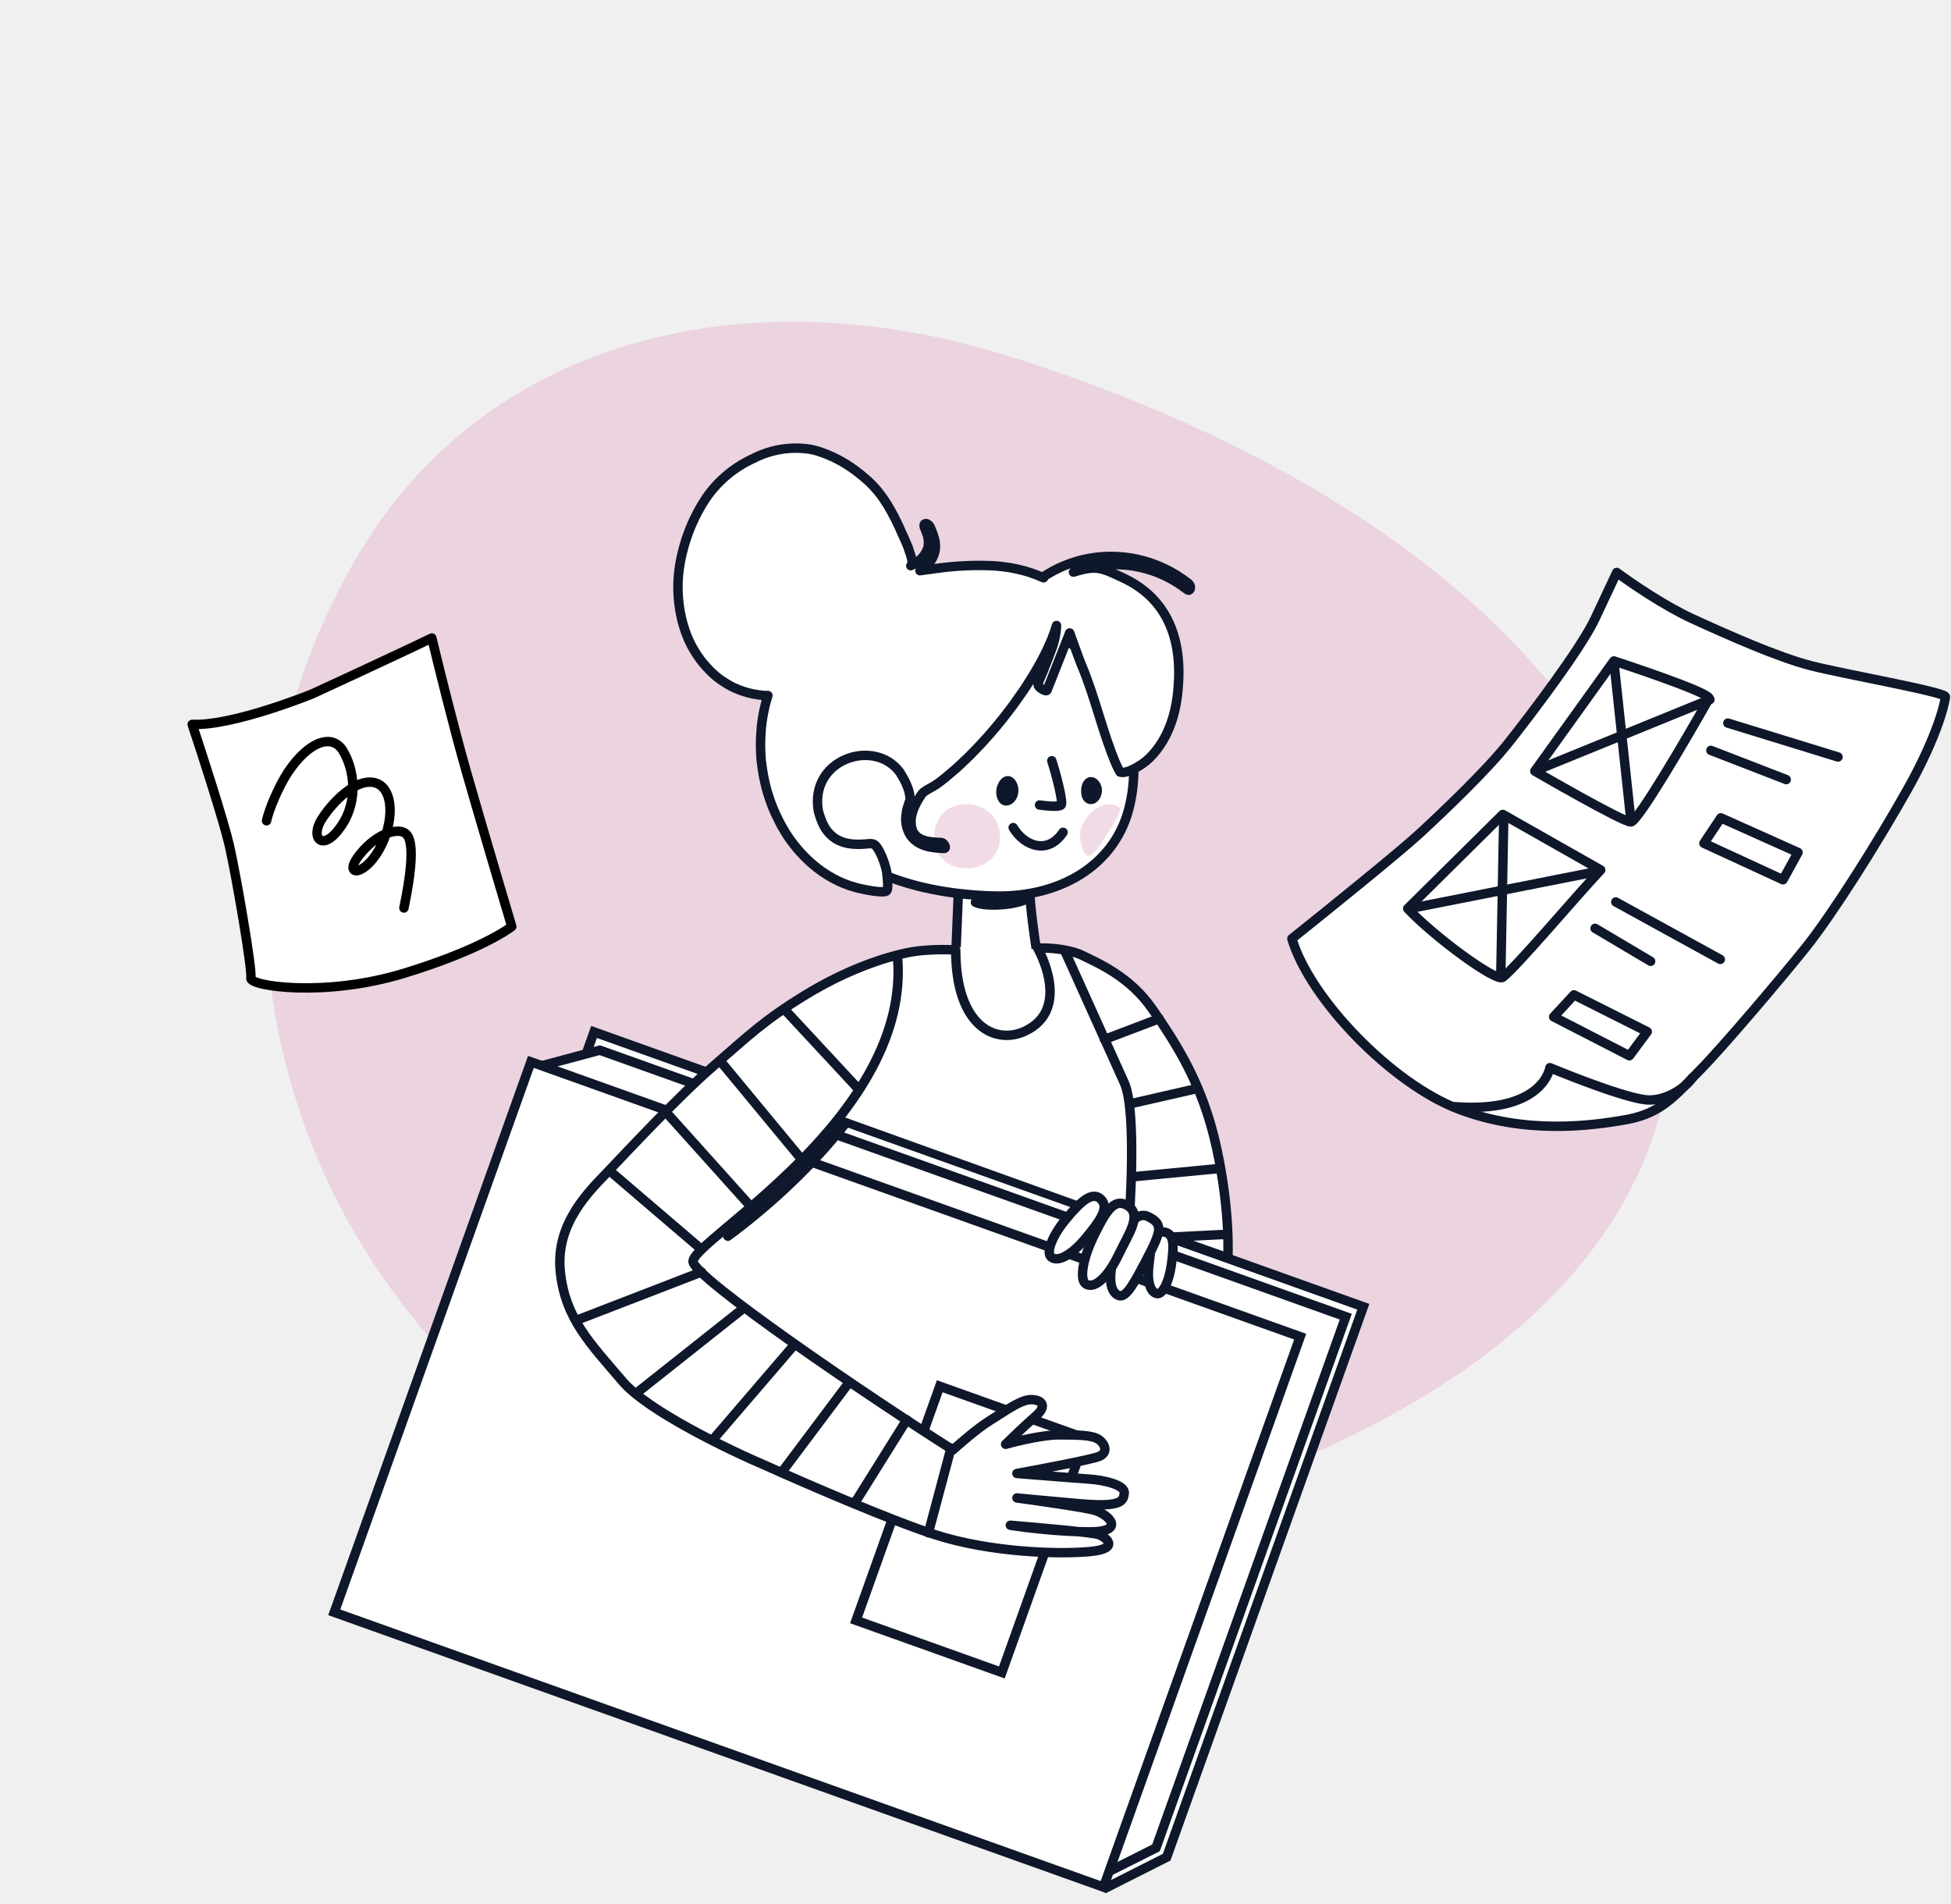
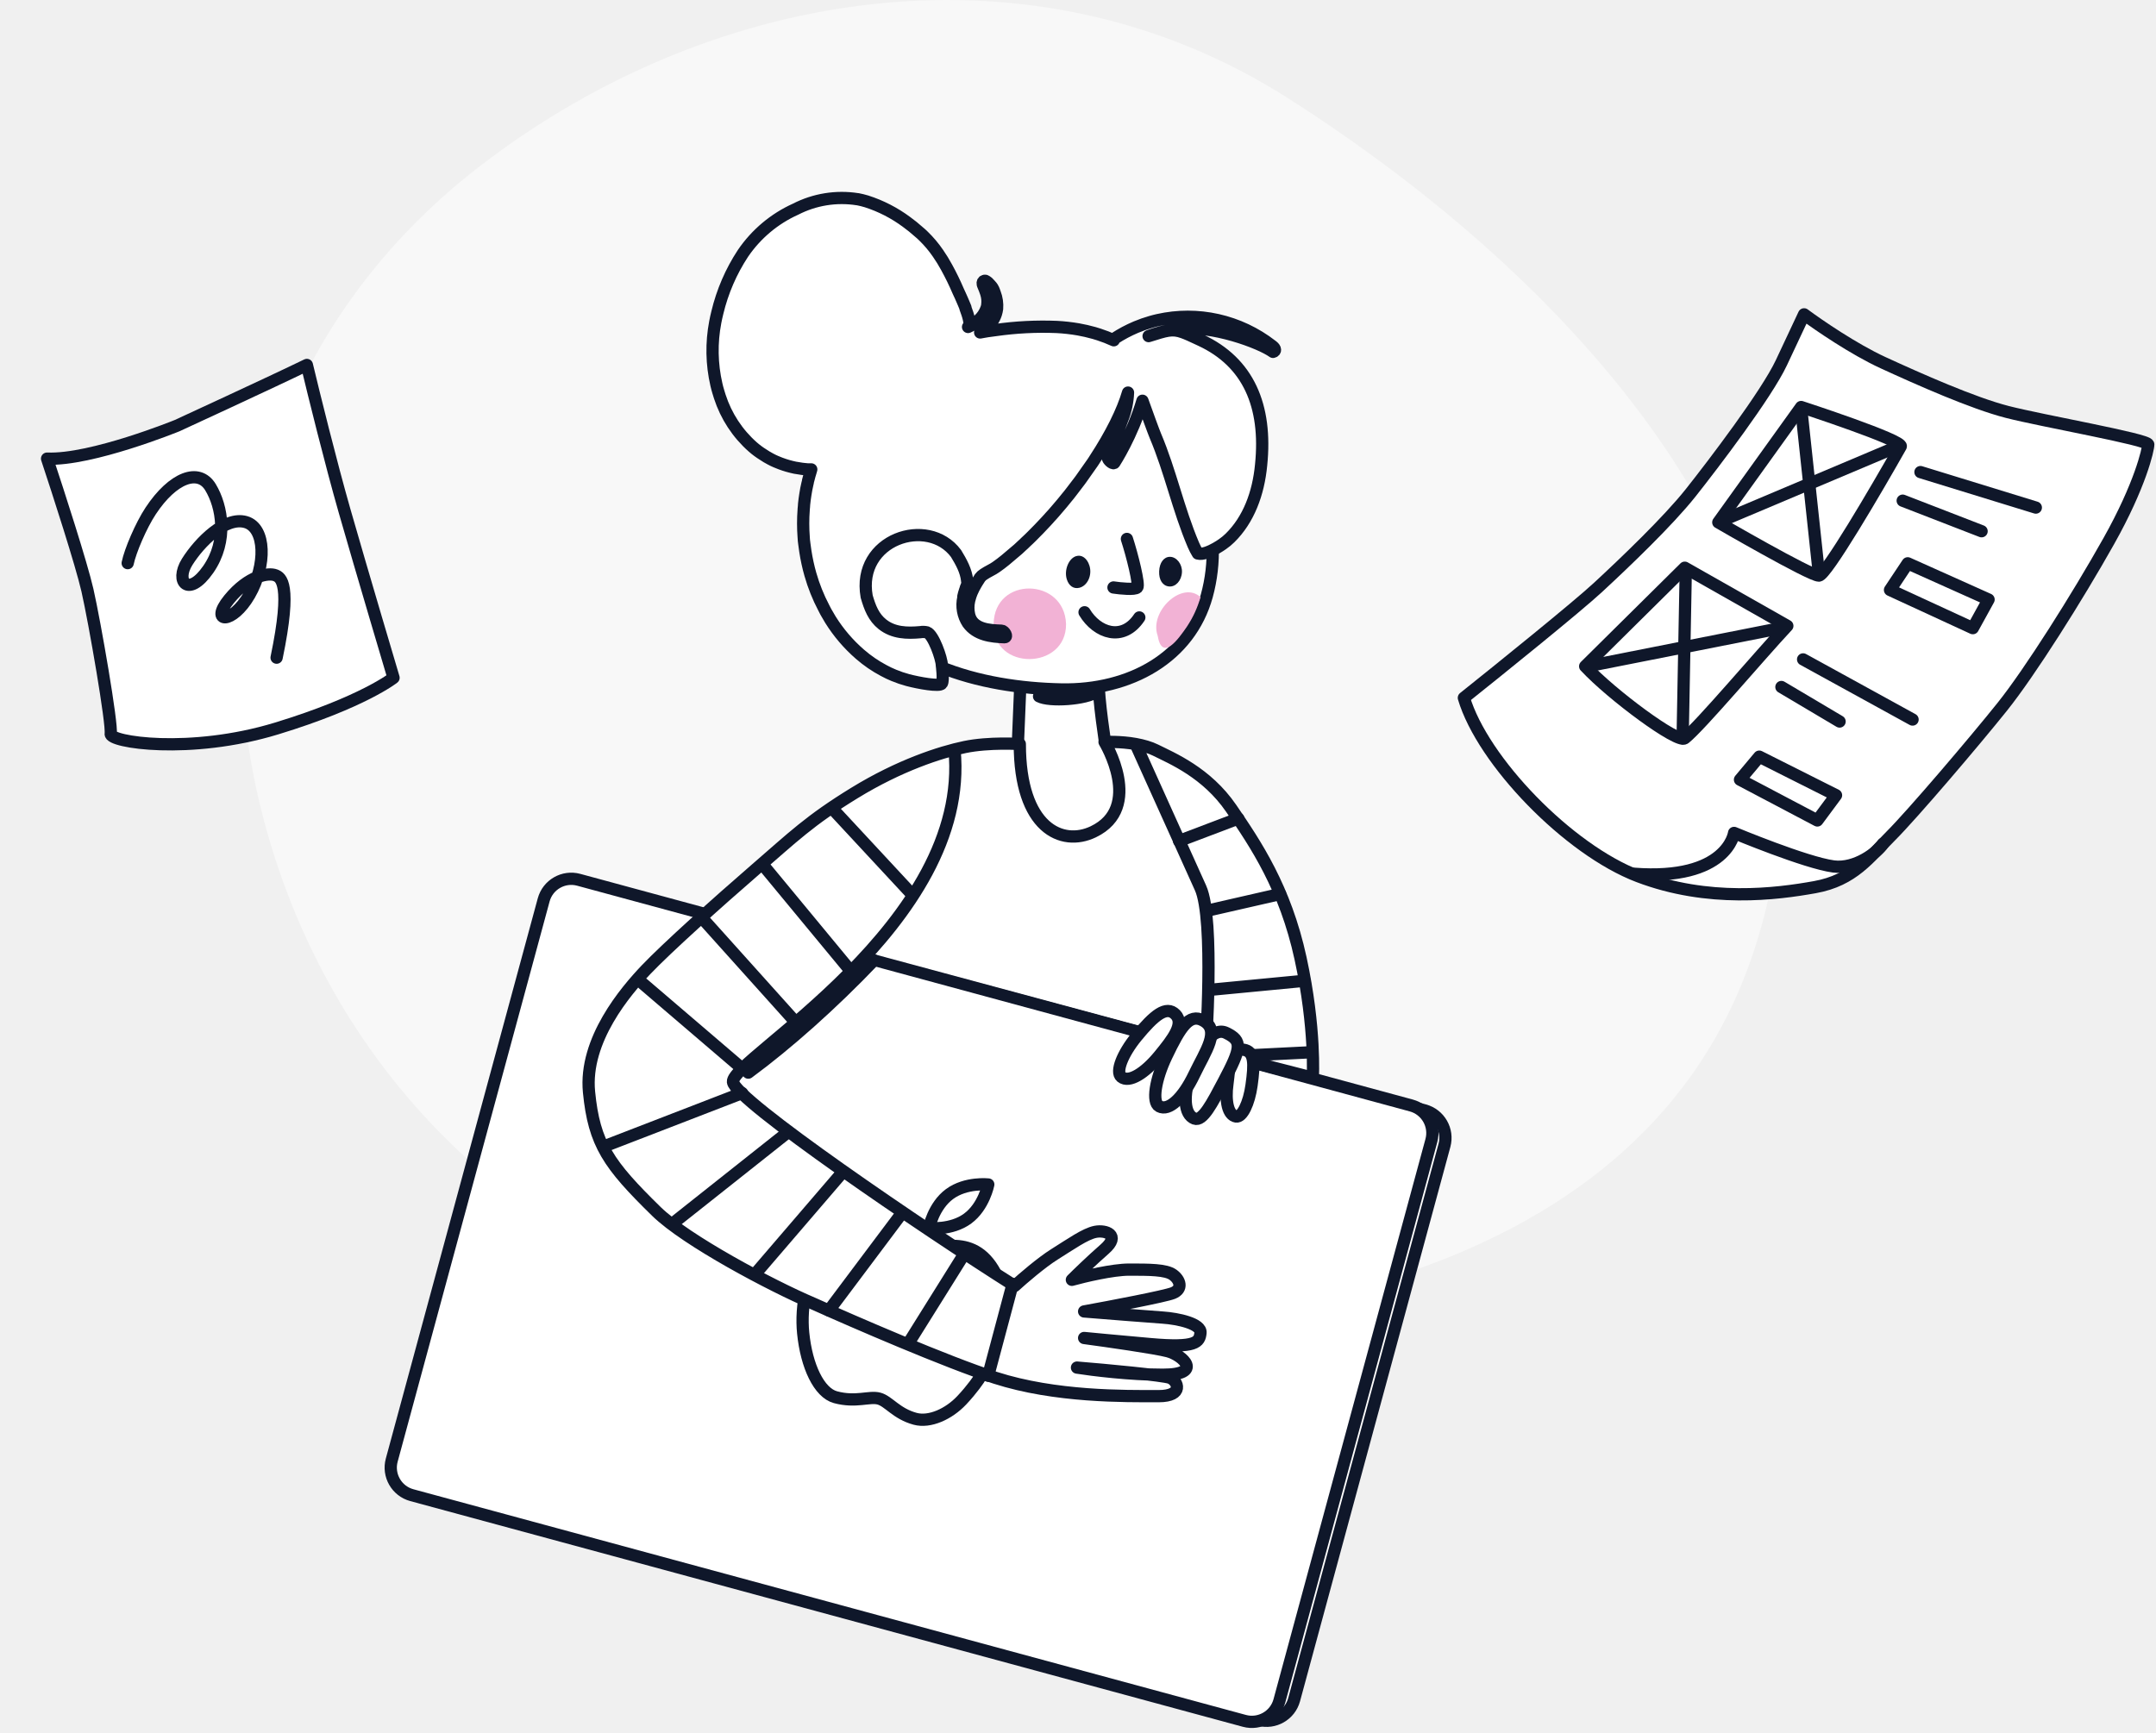
- <svg xmlns="http://www.w3.org/2000/svg" width="1036" height="1011" viewBox="0 0 1036 1011" fill="none">
-   <g style="mix-blend-mode:multiply" opacity="0.4">
-     <path fill-rule="evenodd" clip-rule="evenodd" d="M220.254 700.965C319.934 823.535 477.741 842.035 609.628 803.622C755.943 761.008 907.158 672.275 886.919 506.798C866.619 340.823 693.195 238.141 534.425 188.749C397.769 146.236 261.023 179.184 192.569 290.79C119.896 409.274 118.903 576.34 220.254 700.965Z" fill="#F2B2D5" />
-   </g>
-   <path d="M619.504 986.282L723.933 693.968L315.449 548.038L211.02 840.352L587.211 1002.6L619.504 986.282Z" fill="white" stroke="#0F172A" stroke-width="5" />
-   <path d="M613.844 981.332L664.063 840.76L714.621 699.238L318.489 557.72L287.685 565.975L186.383 849.535L589.515 993.553L613.844 981.332Z" fill="white" stroke="#0F172A" stroke-width="5" />
-   <path d="M585.976 1002.16L690.405 709.846L281.921 563.916L177.492 856.23L585.976 1002.16Z" fill="white" stroke="#0F172A" stroke-width="5" />
-   <rect width="132.033" height="82.192" transform="matrix(0.336424 -0.941711 -0.941711 -0.336424 531.992 888.166)" fill="white" stroke="#0F172A" stroke-width="5" />
-   <path d="M506 544.718L509.231 466L546.715 470.686C546.93 492.239 557.232 539.658 556.715 556.901C556.198 574.144 519.356 555.963 506 544.718Z" fill="white" stroke="#0F172A" stroke-width="5" stroke-linecap="round" stroke-linejoin="round" />
-   <path d="M517.983 479.172C522.929 481.825 540.71 480.735 546.085 476.838" stroke="#0F172A" stroke-width="5" stroke-linecap="round" stroke-linejoin="round" />
-   <path fill-rule="evenodd" clip-rule="evenodd" d="M566.111 339.819C535.625 318.696 498.834 324.838 471.607 342.118C441.401 361.289 413.104 391.178 428.482 427.167C443.906 463.264 489.72 475.083 528.747 475.844C562.338 476.499 591.018 460.134 599.159 430.495C607.803 399.03 597.108 361.295 566.111 339.819Z" fill="white" stroke="#0F172A" stroke-width="5" />
-   <path fill-rule="evenodd" clip-rule="evenodd" d="M496.007 444.153C496.371 420.925 530.287 421.63 531.049 444.19C531.247 466.591 495.418 467.024 496.007 444.153Z" fill="#F1DBE7" />
-   <path d="M631.032 309.8L630.556 309.441C622.812 303.431 613.879 299.213 604.376 297.079C594.871 294.945 585.025 294.945 575.522 297.082C574.36 297.335 573.22 297.652 572.082 297.969C569.63 298.668 567.22 299.515 564.867 300.504C561.261 302.031 557.793 303.877 554.502 306.018C554.377 306.115 554.276 306.243 554.215 306.392C554.152 306.541 554.131 306.703 554.15 306.863C551.801 305.784 549.393 304.846 546.937 304.053C546.149 303.779 545.362 303.567 544.595 303.335C542.066 302.617 539.516 302.046 536.946 301.582C533.516 300.992 530.056 300.604 526.582 300.42C516.684 300.019 506.771 300.521 496.961 301.92L493.064 302.448C491.53 302.659 489.996 302.849 488.483 303.082C490.011 302.206 491.408 301.111 492.628 299.828C492.969 299.476 493.287 299.102 493.582 298.708C493.831 298.392 494.079 298.096 494.287 297.779C495.065 296.65 495.68 295.412 496.111 294.103C496.368 293.29 496.556 292.456 496.67 291.61C496.884 289.052 496.515 286.478 495.592 284.089C495.511 283.786 495.407 283.489 495.282 283.202C495.095 282.695 494.909 282.188 494.681 281.681C494.453 281.174 494.287 280.667 494.059 280.181C493.883 279.697 493.607 279.258 493.249 278.893C492.892 278.528 492.461 278.247 491.986 278.068C491.862 278.048 491.736 278.048 491.613 278.068C490.701 278.068 490.556 278.829 490.763 279.526C490.751 279.631 490.751 279.738 490.763 279.843C491.095 280.582 491.426 281.343 491.696 282.125C491.965 282.906 492.089 283.139 492.255 283.667C492.374 283.976 492.471 284.294 492.545 284.617C493.021 286.269 493.148 288.004 492.919 289.709C492.928 289.786 492.928 289.864 492.919 289.941C492.827 290.474 492.688 290.998 492.504 291.505C491.727 293.641 490.446 295.549 488.773 297.061C487.522 298.207 486.128 299.18 484.627 299.955L483.632 300.42C483.805 300.346 483.945 300.211 484.026 300.039C484.876 298.772 483.777 295.033 482.368 291.314C482.35 291.224 482.35 291.13 482.368 291.04L481.414 288.758L481.29 288.483C481.124 288.082 480.979 287.723 480.813 287.364C480.647 287.005 480.316 286.223 480.088 285.716C480.017 285.534 479.934 285.358 479.839 285.188C479.839 285.188 479.839 285.061 479.715 284.913C479.321 284.005 478.989 283.35 478.844 283.012C477.168 279.078 475.293 275.235 473.227 271.498C471.973 269.173 470.588 266.923 469.081 264.759C467.035 261.77 464.702 258.996 462.116 256.478C461.349 255.717 460.562 254.999 459.774 254.365C457.915 252.691 455.971 251.119 453.949 249.654C448.046 245.259 441.479 241.877 434.506 239.64C433.076 239.218 431.666 238.859 430.236 238.584H430.07C419.848 236.989 409.394 238.68 400.159 243.422C389.929 248.027 381.138 255.408 374.746 264.759C368.971 273.53 364.761 283.27 362.308 293.533C361.935 295.033 361.604 296.554 361.314 298.075C359.39 308.085 359.581 318.398 361.873 328.327C362.122 329.489 362.454 330.63 362.785 331.75C363.013 332.531 363.241 333.313 363.511 334.095C366.573 343.558 372.096 351.999 379.492 358.516C381.069 359.894 382.753 361.137 384.529 362.235C385.669 363.009 386.853 363.715 388.074 364.347C388.924 364.812 389.815 365.234 390.706 365.615L391.245 365.826L391.639 365.995C392.095 366.206 392.551 366.375 393.028 366.544C394.168 366.967 395.308 367.347 396.49 367.685C397.671 368.023 398.832 368.298 400.014 368.551L400.719 368.657C402.465 368.996 404.23 369.228 406.004 369.354H407.766C407.517 370.129 407.289 370.91 407.082 371.699C407.024 371.843 406.976 371.992 406.937 372.143C406.688 373.051 406.439 373.981 406.211 374.91C406.211 375.354 406.004 375.797 405.921 376.262C405.507 378.037 405.154 379.854 404.885 381.692C404.657 383.17 404.449 384.649 404.304 386.149C404.304 386.994 404.159 387.839 404.097 388.684C404.088 388.754 404.088 388.825 404.097 388.895C403.766 393.297 403.766 397.719 404.097 402.12C404.097 403.177 404.284 404.233 404.408 405.374C404.532 406.515 404.719 407.677 404.885 408.838C405.175 410.782 405.548 412.726 405.963 414.648C406.377 416.571 406.833 418.366 407.351 420.183C408.948 425.784 411.116 431.202 413.819 436.345C414.068 436.894 414.378 437.442 414.669 437.993L414.959 438.52C415.643 439.725 416.327 440.887 417.032 442.07C420.946 448.343 425.76 453.982 431.313 458.802C434.853 461.883 438.727 464.541 442.859 466.723C444.434 467.582 446.053 468.349 447.71 469.027C449.918 469.943 452.182 470.712 454.488 471.329C459.594 472.674 469.961 474.628 470.944 472.978C471.927 471.329 470.944 464.132 470.944 464.132C470.944 460.963 466.842 449.295 463.774 448.239C462.714 447.982 461.615 447.946 460.541 448.133C454.094 448.725 447.544 448.534 442.237 444.351C437.918 440.944 436.117 436.192 434.575 430.853C429.66 403.188 464.173 391.693 477.825 410.069C480.307 414.141 482.719 418.435 483.197 423.205C483.197 423.205 483.197 423.331 483.197 423.415C483.197 423.5 483.487 424.007 483.612 424.302C483.191 425.108 482.824 425.94 482.513 426.795C482.509 426.838 482.509 426.879 482.513 426.923C482.368 427.302 482.243 427.683 482.119 428.063C481.81 428.977 481.554 429.907 481.352 430.853C481.342 431.049 481.342 431.246 481.352 431.442C480.87 433.54 480.816 435.716 481.194 437.834C481.572 439.953 482.374 441.97 483.549 443.759C487.695 449.505 494.784 450.372 501.231 450.583C503.034 450.583 501.231 447.457 499.904 447.416C494.017 447.225 485.809 446.843 484.151 439.682C483.653 437.45 483.653 435.132 484.151 432.901C484.175 432.742 484.216 432.586 484.275 432.437C484.399 431.845 484.586 431.254 484.772 430.662L485.166 429.563L485.436 428.865C486.039 427.469 486.731 426.115 487.509 424.809L488.068 423.879C488.503 423.183 488.959 422.507 489.416 421.768C489.906 421.118 490.51 420.566 491.198 420.141C493.105 418.831 495.738 417.69 497.126 416.655C500.194 414.542 503.138 412.05 505.978 409.578C507.263 408.5 508.527 407.465 509.75 406.219C510.352 405.712 510.911 405.163 511.471 404.592C512.549 403.641 513.544 402.627 514.601 401.592C515.72 400.494 516.86 399.332 517.959 398.191C519.057 397.05 520.177 395.867 521.275 394.684C521.773 394.156 522.27 393.628 522.747 393.078C522.904 392.92 523.049 392.751 523.182 392.571L524.426 391.219C524.654 390.924 524.923 390.67 525.172 390.374L526.499 388.832C526.748 388.557 526.996 388.283 527.203 388.008C528.468 386.572 529.67 385.114 530.872 383.614L531.121 383.297C532.033 382.199 532.904 381.185 533.775 379.98C535.101 378.29 536.386 376.621 537.609 374.952C537.817 374.678 538.024 374.424 538.19 374.171C540.221 371.354 542.135 368.636 543.932 366.016L544.761 364.749L544.968 364.41C552.886 352.326 558.462 341.045 561.033 332.172C560.842 336.647 559.903 341.055 558.255 345.207C557.115 348.439 555.829 351.545 554.524 354.798V355.03L554.15 355.96C553.177 358.326 552.078 360.713 551.227 363.101C551.178 363.237 551.178 363.387 551.227 363.523C551.207 363.577 551.207 363.638 551.227 363.692C551.241 363.831 551.274 363.967 551.331 364.094C551.829 365.34 555.57 367.629 556.005 366.509C559.799 357.002 563.955 346.348 568.018 336.123C570.09 341.932 573.491 351.312 574.236 353.024C581.534 370.22 585.326 388.642 592.643 405.839C593.265 407.3 593.992 408.713 594.82 410.064C597.1 410.719 600.686 409.155 603.546 407.55L605.434 406.409C605.951 406.071 606.407 405.775 606.78 405.501C608.064 404.614 609.271 403.618 610.388 402.522C619.362 393.712 624.136 381.029 625.435 367.136C628.346 338.565 619.217 317.511 596.27 306.842L594.363 305.955C591.711 304.708 589.555 303.715 587.607 303.018C582.301 301.096 578.506 301.201 569.988 303.842C573.906 302.387 577.954 301.319 582.073 300.652C582.859 300.525 583.647 300.399 584.436 300.335C600.662 298.27 617.037 302.776 630.037 312.884C630.364 313.186 630.767 313.391 631.199 313.476C632.505 313.159 632.483 310.962 631.032 309.8Z" fill="white" stroke="#0F172A" stroke-width="5" stroke-linejoin="round" />
-   <path d="M535.514 427.643C539.47 426.646 541.798 421.504 540.364 416.929C539.227 413.303 536.588 411.449 533.848 412.352C530.274 413.531 528.048 419.113 529.4 423.506C530.4 426.758 532.739 428.341 535.514 427.643Z" fill="#0F172A" />
-   <path d="M585.131 420.097C585.326 416.244 582.564 412.69 579.356 412.665C576.387 412.641 574.263 415.467 574.094 419.664C573.926 423.839 575.782 426.703 578.854 427.009C582.087 427.329 584.924 424.205 585.131 420.097Z" fill="#0F172A" />
-   <path fill-rule="evenodd" clip-rule="evenodd" d="M587.41 443.693C583.161 449.893 577.346 461.736 574.203 448.073C570.056 436.391 586.132 421.221 595.017 429.541C593.301 434.753 590.796 438.544 587.41 443.693Z" fill="#F1DBE7" />
-   <path d="M558.5 404C561 411.667 564.7 426.3 563.5 427.5C562.3 428.7 555.333 428 552 427.5" stroke="#0F172A" stroke-width="5" stroke-linecap="round" stroke-linejoin="round" />
-   <path d="M538 439.5C544 449.5 556.5 454 564.5 442" stroke="#0F172A" stroke-width="5" stroke-linecap="round" stroke-linejoin="round" />
-   <path d="M602 616.5L600.5 648L447.5 593L456 581L463.5 566.5L476.5 532.5V507.5L504 502L520.5 505L540 504H556L566 505L586.5 552L600.5 584.5L602 616.5Z" fill="white" />
-   <path d="M368 670C368.8 678.8 461.667 742 506 770C509.833 766.5 519.1 758.5 525.5 754.5C533.5 749.5 540.5 744.5 545.5 743.5C550.5 742.5 558 745 550 752C543.6 757.6 536.667 764.333 534 767C540 765.333 554 762 562 762C572 762 580 762 583.5 764.5C587 767 588.5 771.5 583.5 773.5C579.5 775.1 552.833 780.167 540 782.5C550.333 783.333 572.5 785.1 578.5 785.5C586 786 597.5 788.5 597 793C596.5 797.5 595 800.5 572.5 798.5C554.5 796.9 543.333 795.833 540 795.5C551.167 797 575 800.4 581 802C588.5 804 598.5 813.5 578.5 813.5C576.675 813.5 574.815 813.47 572.941 813.414C578.38 814.031 582.424 814.597 583.5 815C587.5 816.5 595 822.5 578.5 824C562 825.5 526 824.5 496.5 815C472.9 807.4 427 787.5 407 778.5C387 770 343.7 749.1 330.5 733.5C314 714 300 700.5 297.5 675C295 649.5 313 632.5 323 622C333 611.5 360.5 582 379 566C397.5 550 405.5 542 427.5 528.5C446.678 516.732 464.336 510.283 476.5 507.166C478.29 506.707 479.961 506.321 481.5 506C493.5 503.5 507.5 504.5 507.5 504.5C507.5 545.77 529.115 554.885 544.5 547.5C569.5 535.5 551 503.5 551 503.5C551 503.5 557.944 503.167 565.204 504.5C568.833 505.167 572.333 506.167 575 507.5C583 511.5 600 518.5 612 536C624 553.5 638.5 575 646 609.5C653.5 644 652 668 652 668L599.5 649.5C599.5 649.5 604 590.5 597 575C591.4 562.6 573.469 522.833 565.204 504.5C557.944 503.167 551 503.5 551 503.5C551 503.5 569.5 535.5 544.5 547.5C529.115 554.885 507.5 545.77 507.5 504.5C507.5 504.5 493.5 503.5 481.5 506C479.961 506.321 478.29 506.707 476.5 507.166C485 593 367 659 368 670Z" fill="white" />
-   <path d="M476.5 507.166C485 593 367 659 368 670C368.8 678.8 461.667 742 506 770C509.833 766.5 519.1 758.5 525.5 754.5C533.5 749.5 540.5 744.5 545.5 743.5C550.5 742.5 558 745 550 752C543.6 757.6 536.667 764.333 534 767C540 765.333 554 762 562 762C572 762 580 762 583.5 764.5C587 767 588.5 771.5 583.5 773.5C579.5 775.1 552.833 780.167 540 782.5C550.333 783.333 572.5 785.1 578.5 785.5C586 786 597.5 788.5 597 793C596.5 797.5 595 800.5 572.5 798.5C554.5 796.9 543.333 795.833 540 795.5C551.167 797 575 800.4 581 802C588.5 804 598.5 813.5 578.5 813.5C562.5 813.5 543.833 811.167 536.5 810C550.833 811.167 580.3 813.8 583.5 815C587.5 816.5 595 822.5 578.5 824C562 825.5 526 824.5 496.5 815C472.9 807.4 427 787.5 407 778.5C387 770 343.7 749.1 330.5 733.5C314 714 300 700.5 297.5 675C295 649.5 313 632.5 323 622C333 611.5 360.5 582 379 566C397.5 550 405.5 542 427.5 528.5C449.5 515 469.5 508.5 481.5 506C493.5 503.5 507.5 504.5 507.5 504.5C507.5 545.77 529.115 554.885 544.5 547.5C569.5 535.5 551 503.5 551 503.5C551 503.5 557.944 503.167 565.204 504.5M565.204 504.5C568.833 505.167 572.333 506.167 575 507.5C583 511.5 600 518.5 612 536C624 553.5 638.5 575 646 609.5C653.5 644 652 668 652 668L599.5 649.5C599.5 649.5 604 590.5 597 575C591.4 562.6 573.469 522.833 565.204 504.5Z" stroke="#0F172A" stroke-width="5" stroke-linecap="round" stroke-linejoin="round" />
-   <path d="M386.5 656.5C405.5 642.5 429.5 621.5 449 596.5" stroke="#0F172A" stroke-width="5" stroke-linecap="round" stroke-linejoin="round" />
-   <path d="M615.5 541L586.5 552" stroke="#0F172A" stroke-width="5" stroke-linecap="round" stroke-linejoin="round" />
-   <path d="M456 578.5L417 536.5" stroke="#0F172A" stroke-width="5" stroke-linecap="round" stroke-linejoin="round" />
-   <path d="M425.5 615.5L382.5 563.5" stroke="#0F172A" stroke-width="5" stroke-linecap="round" stroke-linejoin="round" />
-   <path d="M398 640L354 591" stroke="#0F172A" stroke-width="5" stroke-linecap="round" stroke-linejoin="round" />
-   <path d="M372.5 663.5L324 622" stroke="#0F172A" stroke-width="5" stroke-linecap="round" stroke-linejoin="round" />
-   <path d="M372.5 675.5L306.5 701" stroke="#0F172A" stroke-width="5" stroke-linecap="round" stroke-linejoin="round" />
-   <path d="M394.5 695L339 739" stroke="#0F172A" stroke-width="5" stroke-linecap="round" stroke-linejoin="round" />
-   <path d="M421.5 714.5L379 764" stroke="#0F172A" stroke-width="5" stroke-linecap="round" stroke-linejoin="round" />
-   <path d="M451 734L415 782" stroke="#0F172A" stroke-width="5" stroke-linecap="round" stroke-linejoin="round" />
-   <path d="M481.5 754L454 798" stroke="#0F172A" stroke-width="5" stroke-linecap="round" stroke-linejoin="round" />
-   <path d="M505 769L493 814" stroke="#0F172A" stroke-width="5" stroke-linecap="round" stroke-linejoin="round" />
-   <path d="M636 578L601 586" stroke="#0F172A" stroke-width="5" stroke-linecap="round" stroke-linejoin="round" />
-   <path d="M648 620.5L601 625" stroke="#0F172A" stroke-width="5" stroke-linecap="round" stroke-linejoin="round" />
-   <path d="M651.5 655.5L621.5 657" stroke="#0F172A" stroke-width="5" stroke-linecap="round" stroke-linejoin="round" />
-   <path d="M622.003 671.71C623.513 660.858 623.53 655.155 618.103 654.274C610.87 653.1 611.436 662.072 610.209 670.887C608.982 679.702 610.559 686.366 614.423 686.994C617.422 687.48 620.776 680.525 622.003 671.71Z" fill="white" stroke="#0F172A" stroke-width="5" />
-   <path d="M565.735 647.801C574.293 637.386 580.257 632.45 584.737 636.998C589.216 641.546 583.616 648.899 576.665 657.358C569.713 665.817 561.981 670.679 558.207 667.577C555.278 665.17 558.784 656.26 565.735 647.801Z" fill="white" stroke="#0F172A" stroke-width="5" />
-   <path d="M608.284 669.918C617.074 653.279 617.649 649.978 609.605 646.055C602.72 642.698 596.164 654.016 592.287 665.374C588.41 676.732 588.921 686.053 594.072 688.017C598.071 689.541 602.715 680.46 608.284 669.918Z" fill="white" stroke="#0F172A" stroke-width="5" />
-   <path d="M580.349 657.373C587.132 643.171 591.551 636.368 598.194 639.93C607.048 644.677 599.447 654.877 593.937 666.413C588.427 677.948 581.51 684.542 576.78 682.006C573.109 680.038 574.839 668.909 580.349 657.373Z" fill="white" stroke="#0F172A" stroke-width="5" />
-   <path d="M121.821 449.144C118.932 436.446 107.441 400.882 102.057 384.688C123.727 385.649 165.753 368.524 165.753 368.524C165.753 368.524 212.66 346.921 229.302 338.799C232.642 352.791 241.015 386.691 247.782 410.351C256.242 439.926 271.753 492.058 271.753 492.058C271.753 492.058 256.767 504.002 214.408 516.913C172.049 529.824 132.303 523.618 133.204 519.413C134.106 515.207 125.431 465.018 121.821 449.144Z" fill="white" stroke="black" stroke-width="5" stroke-linejoin="round" />
-   <path d="M141.545 435.885C142.768 429.905 148.051 417.49 152.798 410.299C163.653 393.854 176.347 389.193 182.097 398.689C187.848 408.186 190.74 424.915 181.015 438.94C171.29 452.964 164.561 444.982 170.692 435.24C176.824 425.498 189.378 412.972 199.303 415.754C209.228 418.537 209.566 436.919 201.157 451.463C192.747 466.007 181.583 465.396 191.186 453.604C200.789 441.813 210.59 440.538 213.878 441.838C216.509 442.877 222.076 445.665 214.479 482.199" stroke="black" stroke-width="5" stroke-linecap="round" stroke-linejoin="round" />
-   <path d="M754 442.5C743.2 452.5 704.167 484 686 498.5C695.5 530.5 739 575.5 774.5 589C810 602.5 844.5 598 864 594.5C883.5 591 891.5 579.5 902.5 568.5C913.5 557.5 945 520.5 959 503C973 485.5 997 447.5 1013 419C1029 390.5 1033 372.5 1033 370C1033 367.5 979 358 961.5 353.5C944 349 917 337 898.5 328.5C883.7 321.7 865.667 309.333 858.5 304C857.167 306.833 853 315.7 847 328.5C839.5 344.5 812.5 380 801 394.5C789.5 409 767.5 430 754 442.5Z" fill="white" stroke="#0F172A" stroke-width="5" stroke-linecap="round" stroke-linejoin="round" />
-   <path d="M898.5 572.5C895.99 576.646 884.658 585.481 873.412 584.007C859.355 582.164 823 567 823 567C823 567 819.694 591.378 772 587.693" stroke="#0F172A" stroke-width="5" stroke-linecap="round" stroke-linejoin="round" />
-   <path d="M917.5 384L976 402" stroke="#0F172A" stroke-width="5" stroke-linecap="round" stroke-linejoin="round" />
-   <path d="M908.5 398.5L948.5 414" stroke="#0F172A" stroke-width="5" stroke-linecap="round" stroke-linejoin="round" />
-   <path d="M858 479L913.5 509.5" stroke="#0F172A" stroke-width="5" stroke-linecap="round" stroke-linejoin="round" />
-   <path d="M847 493L876.5 510.5" stroke="#0F172A" stroke-width="5" stroke-linecap="round" stroke-linejoin="round" />
-   <path d="M798 432.5L850 462C835.667 477.333 806 512.6 798 519C794.5 521.8 761 497 747.5 482.5L798 432.5Z" stroke="#0F172A" stroke-width="5" stroke-linecap="round" stroke-linejoin="round" />
-   <path d="M866 436.5C869.6 436.5 895.167 392.833 907.5 371C909.2 368 857 351 857 351L815 409.5C815 409.5 861.5 436.5 866 436.5Z" stroke="#0F172A" stroke-width="5" stroke-linecap="round" stroke-linejoin="round" />
-   <path d="M913.783 434.322L954.771 452.697L946.785 467.206L904.797 447.832L913.783 434.322Z" stroke="#0F172A" stroke-width="5" stroke-linejoin="round" />
-   <path d="M835.783 528.322L874.698 547.885L865.216 560.678L825 540L835.783 528.322Z" stroke="#0F172A" stroke-width="5" stroke-linejoin="round" />
-   <path d="M908 371.5L816 409" stroke="#0F172A" stroke-width="5" stroke-linecap="round" stroke-linejoin="round" />
-   <path d="M857 351.5L866 435.5" stroke="#0F172A" stroke-width="5" stroke-linecap="round" stroke-linejoin="round" />
-   <path d="M846.352 463.177L748.888 482.442" stroke="#0F172A" stroke-width="5" stroke-linecap="round" stroke-linejoin="round" />
-   <path d="M798.5 434.5L796.917 518.992" stroke="#0F172A" stroke-width="5" stroke-linecap="round" stroke-linejoin="round" />
+ <svg xmlns="http://www.w3.org/2000/svg" width="1056" height="849" viewBox="0 0 1056 849" fill="none">
+   <path opacity="0.5" fill-rule="evenodd" clip-rule="evenodd" d="M421.136 649.643C286.055 640.527 175.917 548.766 134.525 419.922C93.607 292.554 129.224 162.752 235.3 81.181C351.273 -8 507.657 -30.563 630.975 48.158C782.231 144.714 916.326 299.068 858.097 468.75C801.547 633.54 595.036 661.378 421.136 649.643Z" fill="white" />
+   <path d="M616.674 842.553C624.136 844.576 631.826 840.167 633.85 832.705L707.484 561.141C709.507 553.678 705.098 545.988 697.635 543.965L289.869 433.4C282.407 431.376 274.717 435.785 272.694 443.248L199.059 714.812C197.036 722.275 201.445 729.964 208.908 731.988L616.674 842.553Z" fill="white" stroke="#0F172A" stroke-width="6" stroke-linejoin="round" />
+   <path d="M609.488 843.074C616.95 845.098 624.64 840.689 626.664 833.226L701.083 558.767C703.107 551.304 698.697 543.614 691.235 541.591L283.469 431.026C276.006 429.002 268.316 433.411 266.293 440.874L191.874 715.333C189.85 722.796 194.259 730.486 201.722 732.509L609.488 843.074Z" fill="white" stroke="#0F172A" stroke-width="6" stroke-linejoin="round" />
+   <path d="M455.016 601.656C455.016 601.656 457.095 590.867 465.114 584.967C473.132 579.068 484.052 580.293 484.052 580.293C484.052 580.293 481.972 591.083 473.954 596.982C465.936 602.882 455.016 601.656 455.016 601.656Z" stroke="#0F172A" stroke-width="6" stroke-linejoin="round" />
+   <path d="M451.079 611.505C459.804 612.739 479.102 602.119 489.587 628.174C481.685 632.26 475.607 637.971 472.032 651.156C469.173 661.703 476.55 670.686 480.596 673.859C479.545 675.65 476.168 680.585 471.077 685.998C464.713 692.765 455.35 697.02 448.231 695.089C439.002 692.587 435.279 686.482 430.532 685.195C425.786 683.908 419.225 687.225 409.205 684.508C401.189 682.334 395.013 669.336 393.392 653.045C392.118 640.244 394.756 621.868 406.03 610.613C426.99 589.688 443.992 610.504 451.079 611.505Z" stroke="#0F172A" stroke-width="6" />
+   <path d="M496.791 407.481L500.062 327.798L538.005 332.541C538.223 354.359 548.651 402.359 548.128 419.813C547.604 437.268 510.311 418.865 496.791 407.481Z" fill="white" stroke="#0F172A" stroke-width="6" stroke-linecap="round" stroke-linejoin="round" />
+   <path d="M508.922 341.131C513.928 343.817 531.927 342.714 537.369 338.769" stroke="#0F172A" stroke-width="6" stroke-linecap="round" stroke-linejoin="round" />
+   <path fill-rule="evenodd" clip-rule="evenodd" d="M557.64 200.068C526.78 178.686 489.537 184.903 461.976 202.395C431.399 221.801 402.755 252.058 418.322 288.488C433.935 325.028 480.311 336.992 519.817 337.763C553.82 338.426 582.853 321.859 591.094 291.857C599.843 260.006 589.017 221.808 557.64 200.068Z" fill="white" stroke="#0F172A" stroke-width="6" />
+   <path fill-rule="evenodd" clip-rule="evenodd" d="M486.676 305.682C487.045 282.17 521.376 282.883 522.148 305.72C522.349 328.395 486.079 328.835 486.676 305.682Z" fill="#F2B2D5" />
+   <path d="M623.358 169.681L622.876 169.317C615.037 163.234 605.994 158.964 596.374 156.804C586.753 154.643 576.786 154.644 567.166 156.807C565.99 157.063 564.836 157.384 563.684 157.705C561.202 158.413 558.763 159.269 556.38 160.271C552.731 161.817 549.22 163.685 545.889 165.853C545.761 165.95 545.66 166.081 545.598 166.231C545.535 166.382 545.513 166.546 545.533 166.708C543.155 165.616 540.717 164.666 538.231 163.864C537.434 163.586 536.636 163.372 535.86 163.137C533.3 162.41 530.719 161.832 528.117 161.362C524.645 160.765 521.142 160.372 517.626 160.186C507.606 159.78 497.572 160.288 487.641 161.704L483.696 162.239C482.144 162.453 481.603 162.645 480.072 162.88C481.619 161.994 483.032 160.885 484.268 159.587C484.613 159.23 484.935 158.851 485.233 158.453C485.485 158.133 485.737 157.833 485.947 157.512C486.735 156.369 487.357 155.116 487.793 153.791C488.054 152.969 488.243 152.124 488.36 151.268C488.576 148.679 488.203 146.073 487.268 143.655C487.186 143.348 487.081 143.048 486.954 142.757C486.954 142.757 486.765 142.243 486.534 141.73C486.303 141.217 486.163 141.034 486.163 141.034C485.985 140.544 483.884 138.395 483.884 138.395C483.884 138.395 483.086 137.741 482.605 137.56C482.48 137.54 482.228 137.56 482.228 137.56C481.57 137.673 481.157 138.33 481.367 139.036C481.367 139.036 481.355 139.25 481.367 139.356C481.703 140.105 482.312 141.666 482.312 141.666C482.312 141.666 482.71 142.693 482.878 143.227C482.998 143.541 483.096 143.862 483.172 144.189C483.653 145.861 483.782 147.618 483.55 149.343C483.559 149.421 483.55 149.579 483.55 149.579C483.457 150.118 483.316 150.648 483.13 151.161C482.344 153.324 481.047 155.256 479.353 156.786C478.087 157.946 476.676 158.931 475.156 159.715L474.149 160.186C474.324 160.111 474.466 159.974 474.548 159.801C475.408 158.518 474.296 154.732 472.869 150.969C472.851 150.877 472.851 150.782 472.869 150.691L471.904 148.381L471.778 148.103C471.61 147.697 471.463 147.333 471.296 146.97C471.128 146.606 470.792 145.815 470.561 145.302C470.49 145.117 470.406 144.939 470.309 144.767C470.309 144.767 470.309 144.639 470.184 144.489C469.785 143.569 469.449 142.906 469.302 142.564C467.605 138.582 465.708 134.692 463.616 130.909C462.347 128.555 460.945 126.278 459.419 124.087C457.348 121.061 454.986 118.253 452.369 115.704C451.593 114.935 450.795 114.207 449.998 113.566C448.116 111.872 446.148 110.28 444.102 108.797C438.127 104.348 431.478 100.924 424.42 98.66C422.972 98.233 421.545 97.869 420.098 97.591H419.93C409.583 95.977 399 97.689 389.652 102.488C379.297 107.15 370.398 114.621 363.927 124.087C358.081 132.966 353.819 142.826 351.337 153.214C350.959 154.732 350.623 156.272 350.33 157.812C348.383 167.945 348.576 178.385 350.896 188.435C351.148 189.612 351.484 190.767 351.819 191.9C352.05 192.691 352.281 193.482 352.554 194.274C355.653 203.854 361.244 212.397 368.731 218.995C370.327 220.39 372.033 221.648 373.83 222.759C374.984 223.543 376.182 224.257 377.418 224.897C378.279 225.368 379.181 225.796 380.083 226.18L380.629 226.394L381.027 226.565C381.489 226.779 381.951 226.95 382.433 227.121C383.587 227.549 384.741 227.934 385.938 228.276C387.134 228.618 388.308 228.896 389.504 229.153L390.218 229.26C391.986 229.603 393.773 229.839 395.569 229.966H397.352C397.1 230.75 396.869 231.541 396.66 232.339C396.601 232.486 396.552 232.636 396.513 232.789C396.261 233.708 396.009 234.649 395.778 235.59C395.778 236.039 395.568 236.488 395.485 236.959C395.065 238.755 394.708 240.594 394.435 242.455C394.205 243.952 393.995 245.449 393.848 246.967C393.848 247.822 393.701 248.678 393.638 249.533C393.629 249.604 393.629 249.676 393.638 249.747C393.303 254.203 393.303 258.678 393.638 263.134C393.638 264.204 393.827 265.273 393.953 266.427C394.079 267.582 394.267 268.759 394.435 269.935C394.729 271.902 395.107 273.87 395.527 275.816C395.946 277.762 396.408 279.579 396.932 281.418C398.549 287.088 400.743 292.573 403.479 297.779C403.731 298.334 404.046 298.89 404.34 299.447L404.633 299.98C405.326 301.2 406.018 302.376 406.732 303.574C410.694 309.924 415.567 315.632 421.188 320.511C424.771 323.63 428.693 326.32 432.876 328.529C434.47 329.399 436.109 330.175 437.786 330.862C440.021 331.789 442.313 332.567 444.647 333.192C449.816 334.553 460.311 336.531 461.306 334.862C462.301 333.192 461.306 325.906 461.306 325.906C461.306 322.698 457.153 310.888 454.048 309.819C452.975 309.558 451.862 309.522 450.774 309.711C444.249 310.31 437.618 310.117 432.246 305.883C427.874 302.434 426.051 297.624 424.49 292.219C419.515 264.215 454.451 252.579 468.271 271.18C470.783 275.302 473.225 279.649 473.708 284.478C473.708 284.478 473.708 284.605 473.708 284.69C473.708 284.776 474.002 285.289 474.128 285.588C473.703 286.404 473.331 287.246 473.016 288.111C473.012 288.155 473.012 288.197 473.016 288.241C472.869 288.625 472.743 289.011 472.617 289.395C472.305 290.32 472.046 291.262 471.841 292.219C471.831 292.418 471.831 292.617 471.841 292.816C471.353 294.939 471.298 297.142 471.681 299.286C472.064 301.431 472.875 303.473 474.065 305.284C478.262 311.1 485.438 311.978 491.964 312.191C493.789 312.191 491.964 309.027 490.621 308.985C484.662 308.792 476.352 308.406 474.674 301.156C474.171 298.897 474.171 296.551 474.674 294.292C474.698 294.131 474.74 293.974 474.8 293.823C474.926 293.224 475.114 292.625 475.303 292.026L475.702 290.913L475.975 290.207C476.585 288.794 477.286 287.423 478.073 286.101L478.639 285.16C479.08 284.456 479.542 283.771 480.003 283.022C480.5 282.364 481.112 281.806 481.808 281.376C483.738 280.05 486.403 278.895 487.809 277.847C490.914 275.709 493.894 273.185 496.769 270.683C498.07 269.592 499.35 268.545 500.588 267.283C501.196 266.77 501.763 266.214 502.329 265.636C503.42 264.674 504.428 263.647 505.498 262.6C506.631 261.487 507.785 260.311 508.897 259.157C510.009 258.002 511.142 256.804 512.254 255.606C512.758 255.072 513.261 254.537 513.744 253.981C513.903 253.821 514.05 253.649 514.185 253.468L515.443 252.099C515.674 251.8 515.947 251.543 516.199 251.244L517.542 249.683C517.794 249.405 518.045 249.127 518.255 248.849C519.535 247.395 520.752 245.919 521.969 244.401L522.221 244.08C523.144 242.968 524.026 241.941 524.907 240.722C526.25 239.012 527.551 237.322 528.789 235.633C528.998 235.355 529.208 235.098 529.376 234.841C531.432 231.99 533.37 229.239 535.188 226.587L536.028 225.304L536.237 224.961C544.253 212.729 549.897 201.31 552.5 192.328C552.307 196.857 551.356 201.319 549.688 205.522C548.534 208.794 547.232 211.938 545.911 215.231V215.466L545.533 216.407C544.548 218.802 543.435 221.219 542.573 223.636C542.524 223.773 542.524 223.926 542.573 224.063C542.554 224.118 542.554 224.179 542.573 224.234C542.587 224.375 542.621 224.512 542.679 224.641C543.182 225.902 545.471 227.72 545.911 226.587C545.911 226.587 554.491 213.435 559.57 196.327C561.668 202.208 565.111 211.703 565.865 213.435C573.252 230.842 577.091 249.49 584.498 266.898C585.127 268.378 585.863 269.807 586.701 271.175C589.009 271.838 592.639 270.255 595.535 268.63L597.445 267.475C597.968 267.133 598.43 266.834 598.808 266.556C600.108 265.659 601.33 264.65 602.46 263.54C611.545 254.623 616.377 241.784 617.692 227.72C620.639 198.799 611.397 177.486 588.169 166.687L586.239 165.788C583.555 164.527 581.371 163.522 579.399 162.816C574.028 160.87 571.2 161.989 562.577 164.662C566.543 163.189 570.64 162.108 574.81 161.433C575.606 161.305 576.404 161.176 577.202 161.112C593.628 159.022 617.252 167.859 623.527 172.389C624.848 172.069 624.826 170.857 623.358 169.681Z" fill="white" stroke="#0F172A" stroke-width="6" stroke-linejoin="round" />
+   <path fill-rule="evenodd" clip-rule="evenodd" d="M581.316 307.046C577.015 313.322 569.169 324.255 567.002 311.364C562.804 299.539 579.078 284.182 588.071 292.605C586.335 297.881 584.743 301.834 581.316 307.046Z" fill="#F2B2D5" />
+   <path d="M528.691 287.957C532.696 286.948 535.052 281.743 533.601 277.113C532.45 273.442 529.779 271.565 527.006 272.479C523.388 273.673 521.134 279.322 522.502 283.77C523.515 287.062 525.883 288.664 528.691 287.957Z" fill="#0F172A" />
+   <path d="M578.917 280.319C579.114 276.419 576.319 272.821 573.071 272.796C570.066 272.771 567.916 275.632 567.745 279.881C567.574 284.107 569.453 287.006 572.563 287.316C575.836 287.64 578.708 284.478 578.917 280.319Z" fill="#0F172A" />
+   <path d="M551.96 264.025C554.491 271.785 558.236 286.598 557.021 287.813C555.807 289.028 548.754 288.319 545.38 287.813" stroke="#0F172A" stroke-width="6" stroke-linecap="round" stroke-linejoin="round" />
+   <path d="M531.208 299.96C537.282 310.083 549.935 314.638 558.033 302.491" stroke="#0F172A" stroke-width="6" stroke-linecap="round" stroke-linejoin="round" />
+   <path d="M593.5 476.5L586 510L424.5 466.5L447.5 441L455 426.5L468 392.5V367.5L495.5 362L512 365L531.5 364H547.5L557.5 365L578 412L592 444.5L593.5 476.5Z" fill="white" />
+   <path d="M359 530C359.8 538.8 452.667 602 497 630C500.833 626.5 510.1 618.5 516.5 614.5C524.5 609.5 531.5 604.5 536.5 603.5C541.5 602.5 549 605 541 612C534.6 617.6 527.667 624.333 525 627C531 625.333 545 622 553 622C563 622 571 622 574.5 624.5C578 627 579.5 631.5 574.5 633.5C570.5 635.1 543.833 640.167 531 642.5C541.333 643.333 563.5 645.1 569.5 645.5C577 646 588.5 648.5 588 653C587.5 657.5 586 660.5 563.5 658.5C545.5 656.9 534.333 655.833 531 655.5C542.167 657 566 660.4 572 662C579.5 664 589.5 673.5 569.5 673.5C567.176 673.5 564.796 673.451 562.403 673.363C567.835 674 571.895 674.586 573 675C577 676.5 580 684 567.5 684C550.932 684 517 684.5 487.5 675C463.9 667.4 418 647.5 398 638.5C378 630 336.104 607.794 321.5 593.5C298 570.5 291 560.5 288.5 535C286 509.5 306.5 485.5 316.5 475C326.5 464.5 351.5 442 370 426C388.5 410 396.5 402 418.5 388.5C437.678 376.732 455.336 370.283 467.5 367.166C469.29 366.707 470.961 366.321 472.5 366C484.5 363.5 499.5 364.5 499.5 364.5C499.5 405.77 520.115 414.885 535.5 407.5C560.5 395.5 541 363.5 541 363.5C541 363.5 548.945 363.167 556.204 364.5C559.833 365.167 563.333 366.167 566 367.5C574 371.5 591 378.5 603 396C615 413.5 629.5 435 637 469.5C644.5 504 643 528 643 528L590.5 514.5C590.5 514.5 595 450.5 588 435C582.4 422.6 564.469 382.833 556.204 364.5C548.945 363.167 541 363.5 541 363.5C541 363.5 560.5 395.5 535.5 407.5C520.115 414.885 499.5 405.77 499.5 364.5C499.5 364.5 484.5 363.5 472.5 366C470.961 366.321 469.29 366.707 467.5 367.166C476 453 358 519 359 530Z" fill="white" />
+   <path d="M467.5 367.166C476 453 358 519 359 530C359.8 538.8 452.667 602 497 630C500.833 626.5 510.1 618.5 516.5 614.5C524.5 609.5 531.5 604.5 536.5 603.5C541.5 602.5 549 605 541 612C534.6 617.6 527.667 624.333 525 627C531 625.333 545 622 553 622C563 622 571 622 574.5 624.5C578 627 579.5 631.5 574.5 633.5C570.5 635.1 543.833 640.167 531 642.5C541.333 643.333 563.5 645.1 569.5 645.5C577 646 588.5 648.5 588 653C587.5 657.5 586 660.5 563.5 658.5C545.5 656.9 534.333 655.833 531 655.5C542.167 657 566 660.4 572 662C579.5 664 589.5 673.5 569.5 673.5C553.5 673.5 534.833 671.167 527.5 670C541.833 671.167 569.8 673.8 573 675C577 676.5 580 684 567.5 684C550.932 684 517 684.5 487.5 675C463.9 667.4 418 647.5 398 638.5C378 630 336.105 607.794 321.5 593.5C298 570.5 291 560.5 288.5 535C286 509.5 306.5 485.5 316.5 475C326.5 464.5 351.5 442 370 426C388.5 410 396.5 402 418.5 388.5C440.5 375 460.5 368.5 472.5 366C484.5 363.5 499.5 364.5 499.5 364.5C499.5 405.77 520.115 414.885 535.5 407.5C560.5 395.5 541 363.5 541 363.5C541 363.5 548.945 363.167 556.204 364.5M556.204 364.5C559.833 365.167 563.333 366.167 566 367.5C574 371.5 591 378.5 603 396C615 413.5 629.5 435 637 469.5C644.5 504 643 528 643 528L590.5 514.5C590.5 514.5 595 450.5 588 435C582.4 422.6 564.469 382.833 556.204 364.5Z" stroke="#0F172A" stroke-width="6" stroke-linecap="round" stroke-linejoin="round" />
+   <path d="M366.5 525.5C385.5 511.5 407.5 492 428 470.5" stroke="#0F172A" stroke-width="6" stroke-linecap="round" stroke-linejoin="round" />
+   <path d="M606.5 401L577.5 412" stroke="#0F172A" stroke-width="6" stroke-linecap="round" stroke-linejoin="round" />
+   <path d="M447 438.5L408 396.5" stroke="#0F172A" stroke-width="6" stroke-linecap="round" stroke-linejoin="round" />
+   <path d="M416.5 475.5L373.5 423.5" stroke="#0F172A" stroke-width="6" stroke-linecap="round" stroke-linejoin="round" />
+   <path d="M389 500L345 451" stroke="#0F172A" stroke-width="6" stroke-linecap="round" stroke-linejoin="round" />
+   <path d="M363.5 523.5L315 482" stroke="#0F172A" stroke-width="6" stroke-linecap="round" stroke-linejoin="round" />
+   <path d="M363.5 535.5L297.5 561" stroke="#0F172A" stroke-width="6" stroke-linecap="round" stroke-linejoin="round" />
+   <path d="M385.5 555L330 599" stroke="#0F172A" stroke-width="6" stroke-linecap="round" stroke-linejoin="round" />
+   <path d="M412.5 574.5L370 624" stroke="#0F172A" stroke-width="6" stroke-linecap="round" stroke-linejoin="round" />
+   <path d="M442 594L406 642" stroke="#0F172A" stroke-width="6" stroke-linecap="round" stroke-linejoin="round" />
+   <path d="M472.5 614L445 658" stroke="#0F172A" stroke-width="6" stroke-linecap="round" stroke-linejoin="round" />
+   <path d="M496 629L484 674" stroke="#0F172A" stroke-width="6" stroke-linecap="round" stroke-linejoin="round" />
+   <path d="M627 438L592 446" stroke="#0F172A" stroke-width="6" stroke-linecap="round" stroke-linejoin="round" />
+   <path d="M639 480.5L592 485" stroke="#0F172A" stroke-width="6" stroke-linecap="round" stroke-linejoin="round" />
+   <path d="M642.5 515.5L612.5 517" stroke="#0F172A" stroke-width="6" stroke-linecap="round" stroke-linejoin="round" />
+   <path d="M613.003 531.71C614.513 520.858 614.53 515.155 609.103 514.274C601.87 513.1 602.436 522.072 601.209 530.887C599.982 539.702 601.559 546.366 605.423 546.994C608.422 547.48 611.776 540.525 613.003 531.71Z" fill="white" stroke="#0F172A" stroke-width="6" />
+   <path d="M556.735 507.801C565.293 497.386 571.257 492.45 575.737 496.998C580.216 501.546 574.616 508.899 567.665 517.358C560.713 525.817 552.981 530.679 549.207 527.577C546.278 525.17 549.784 516.26 556.735 507.801Z" fill="white" stroke="#0F172A" stroke-width="6" />
+   <path d="M599.284 529.918C608.074 513.279 608.649 509.978 600.605 506.055C593.72 502.698 587.164 514.016 583.287 525.374C579.41 536.732 579.921 546.053 585.072 548.017C589.071 549.541 593.715 540.46 599.284 529.918Z" fill="white" stroke="#0F172A" stroke-width="6" />
+   <path d="M571.349 517.373C578.132 503.171 582.551 496.368 589.194 499.93C598.048 504.677 590.447 514.877 584.937 526.413C579.427 537.948 572.51 544.542 567.78 542.006C564.109 540.038 565.839 528.909 571.349 517.373Z" fill="white" stroke="#0F172A" stroke-width="6" />
+   <path d="M42.821 289.145C39.932 276.446 28.441 240.883 23.057 224.688C44.727 225.65 86.753 208.524 86.753 208.524C86.753 208.524 133.66 186.921 150.303 178.799C153.643 192.791 162.015 226.692 168.783 250.352C177.242 279.927 192.754 332.058 192.754 332.058C192.754 332.058 177.768 344.003 135.409 356.914C93.049 369.825 53.303 363.619 54.205 359.414C55.107 355.208 46.431 305.018 42.821 289.145Z" fill="white" stroke="#0F172A" stroke-width="6" stroke-linejoin="round" />
+   <path d="M62.545 275.885C63.768 269.906 69.052 257.49 73.798 250.3C84.654 233.854 97.347 229.194 103.098 238.69C108.849 248.186 111.741 264.916 102.016 278.94C92.291 292.964 85.561 284.982 91.693 275.24C97.824 265.498 110.379 252.972 120.304 255.755C130.229 258.537 130.567 276.919 122.157 291.463C113.748 306.007 102.584 305.396 112.187 293.605C121.789 281.813 131.591 280.539 134.879 281.838C137.509 282.878 143.077 285.665 135.48 322.2" stroke="#0F172A" stroke-width="6" stroke-linecap="round" stroke-linejoin="round" />
+   <path d="M782.688 287.791C772.255 297.451 734.549 327.88 717 341.887C726.177 372.799 768.198 416.269 802.491 429.31C836.784 442.351 870.111 438.004 888.948 434.623C907.785 431.242 915.513 420.133 926.139 409.507C936.765 398.881 967.194 363.139 980.718 346.234C994.242 329.329 1017.43 292.621 1032.88 265.09C1048.34 237.559 1052.2 220.171 1052.2 217.756C1052.2 215.341 1000.04 206.164 983.133 201.817C966.228 197.47 940.146 185.878 922.275 177.667C907.978 171.098 890.558 159.152 883.635 154C882.347 156.737 878.322 165.302 872.526 177.667C865.281 193.123 839.199 227.416 828.09 241.423C816.981 255.43 795.729 275.716 782.688 287.791Z" fill="white" stroke="#0F172A" stroke-width="6" stroke-linecap="round" stroke-linejoin="round" />
+   <path d="M922.275 413.371C919.85 417.376 908.903 425.911 898.04 424.487C884.461 422.707 849.342 408.058 849.342 408.058C849.342 408.058 846.148 431.607 800.076 428.047" stroke="#0F172A" stroke-width="6" stroke-linecap="round" stroke-linejoin="round" />
+   <path d="M940.629 231.28L997.14 248.668" stroke="#0F172A" stroke-width="6" stroke-linecap="round" stroke-linejoin="round" />
+   <path d="M931.935 245.287L970.575 260.26" stroke="#0F172A" stroke-width="6" stroke-linecap="round" stroke-linejoin="round" />
+   <path d="M883.152 323.05L936.765 352.513" stroke="#0F172A" stroke-width="6" stroke-linecap="round" stroke-linejoin="round" />
+   <path d="M872.526 336.574L901.023 353.479" stroke="#0F172A" stroke-width="6" stroke-linecap="round" stroke-linejoin="round" />
+   <path d="M825.192 278.131L875.424 306.628C861.578 321.44 832.92 355.507 825.192 361.69C821.811 364.395 789.45 340.438 776.409 326.431L825.192 278.131Z" stroke="#0F172A" stroke-width="6" stroke-linecap="round" stroke-linejoin="round" />
+   <path d="M890.88 281.995C894.358 281.995 919.055 239.813 930.969 218.722C932.611 215.824 882.186 199.402 882.186 199.402L841.614 255.913C841.614 255.913 886.533 281.995 890.88 281.995Z" stroke="#0F172A" stroke-width="6" stroke-linecap="round" stroke-linejoin="round" />
+   <path d="M934.399 275.974L973.993 293.724L966.278 307.74L925.718 289.024L934.399 275.974Z" stroke="#0F172A" stroke-width="6" stroke-linejoin="round" />
+   <path d="M861.691 370.695L899.282 389.593L890.123 401.951L852.24 381.976L861.691 370.695Z" stroke="#0F172A" stroke-width="6" stroke-linejoin="round" />
+   <path d="M929.52 218.722L842.58 255.43" stroke="#0F172A" stroke-width="6" stroke-linecap="round" stroke-linejoin="round" />
+   <path d="M882.186 199.885L890.88 281.029" stroke="#0F172A" stroke-width="6" stroke-linecap="round" stroke-linejoin="round" />
+   <path d="M871.9 307.765L777.75 326.375" stroke="#0F172A" stroke-width="6" stroke-linecap="round" stroke-linejoin="round" />
+   <path d="M825.675 280.063L824.146 361.682" stroke="#0F172A" stroke-width="6" stroke-linecap="round" stroke-linejoin="round" />
</svg>
